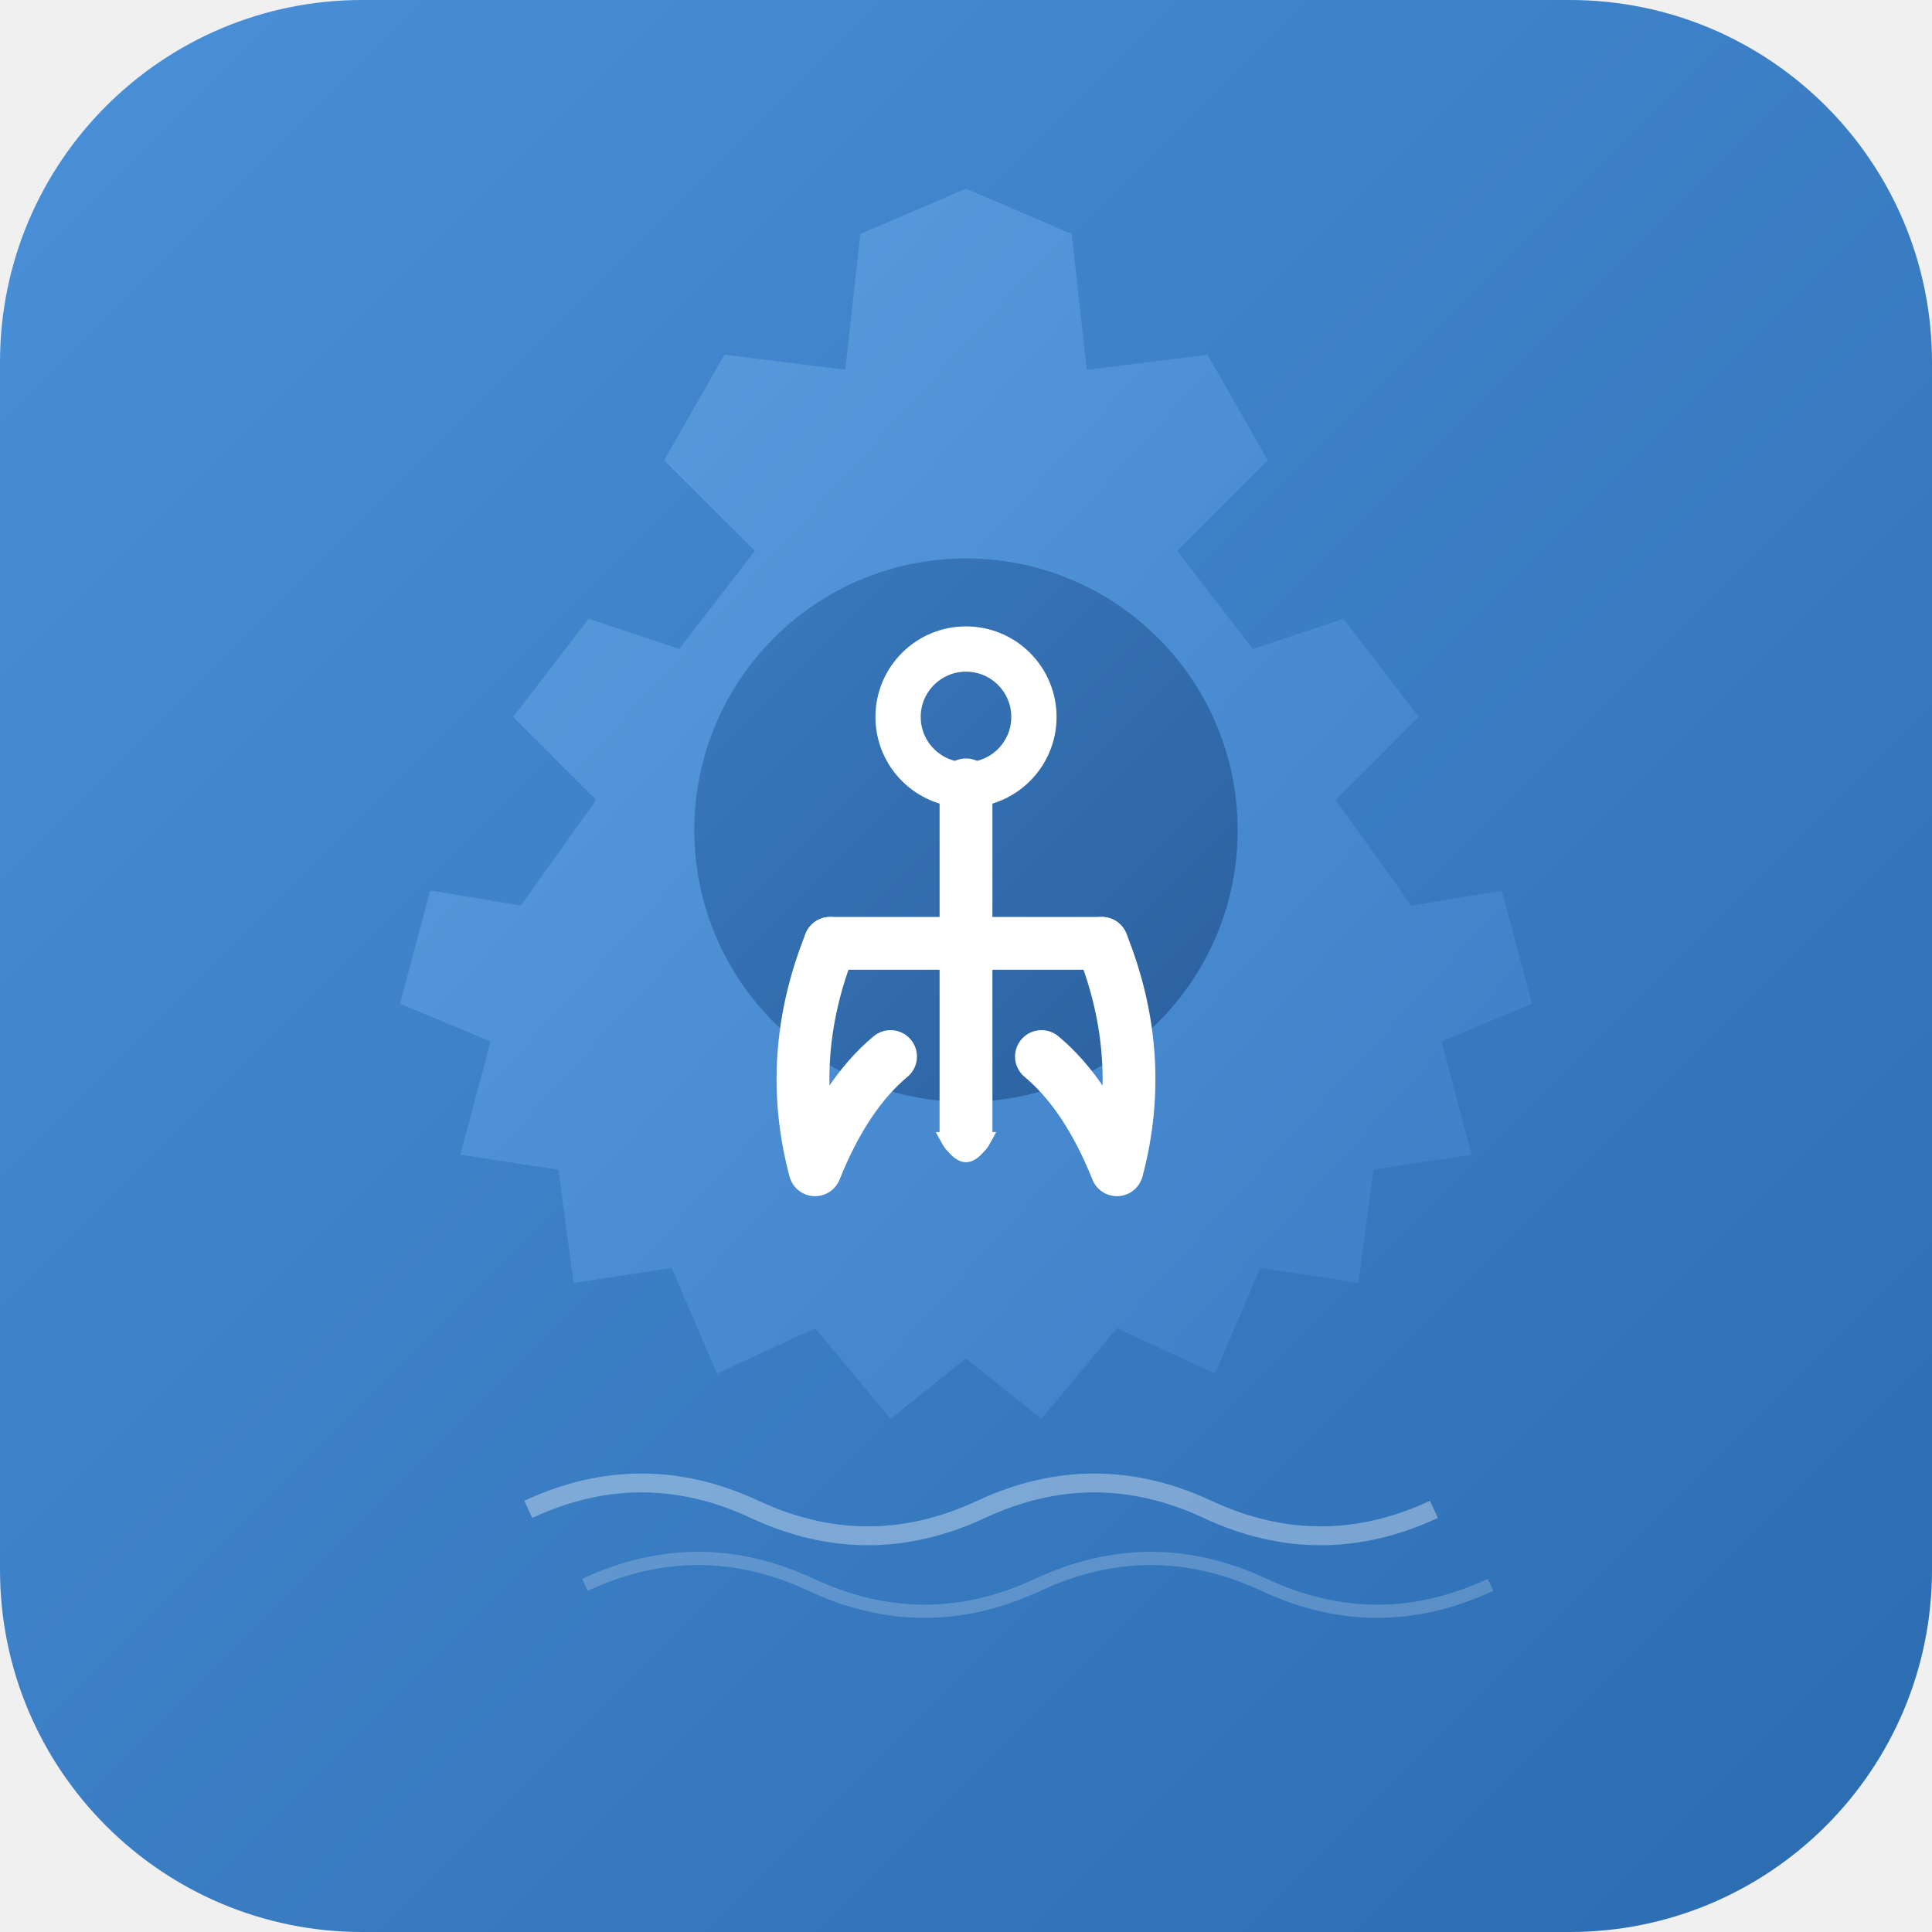
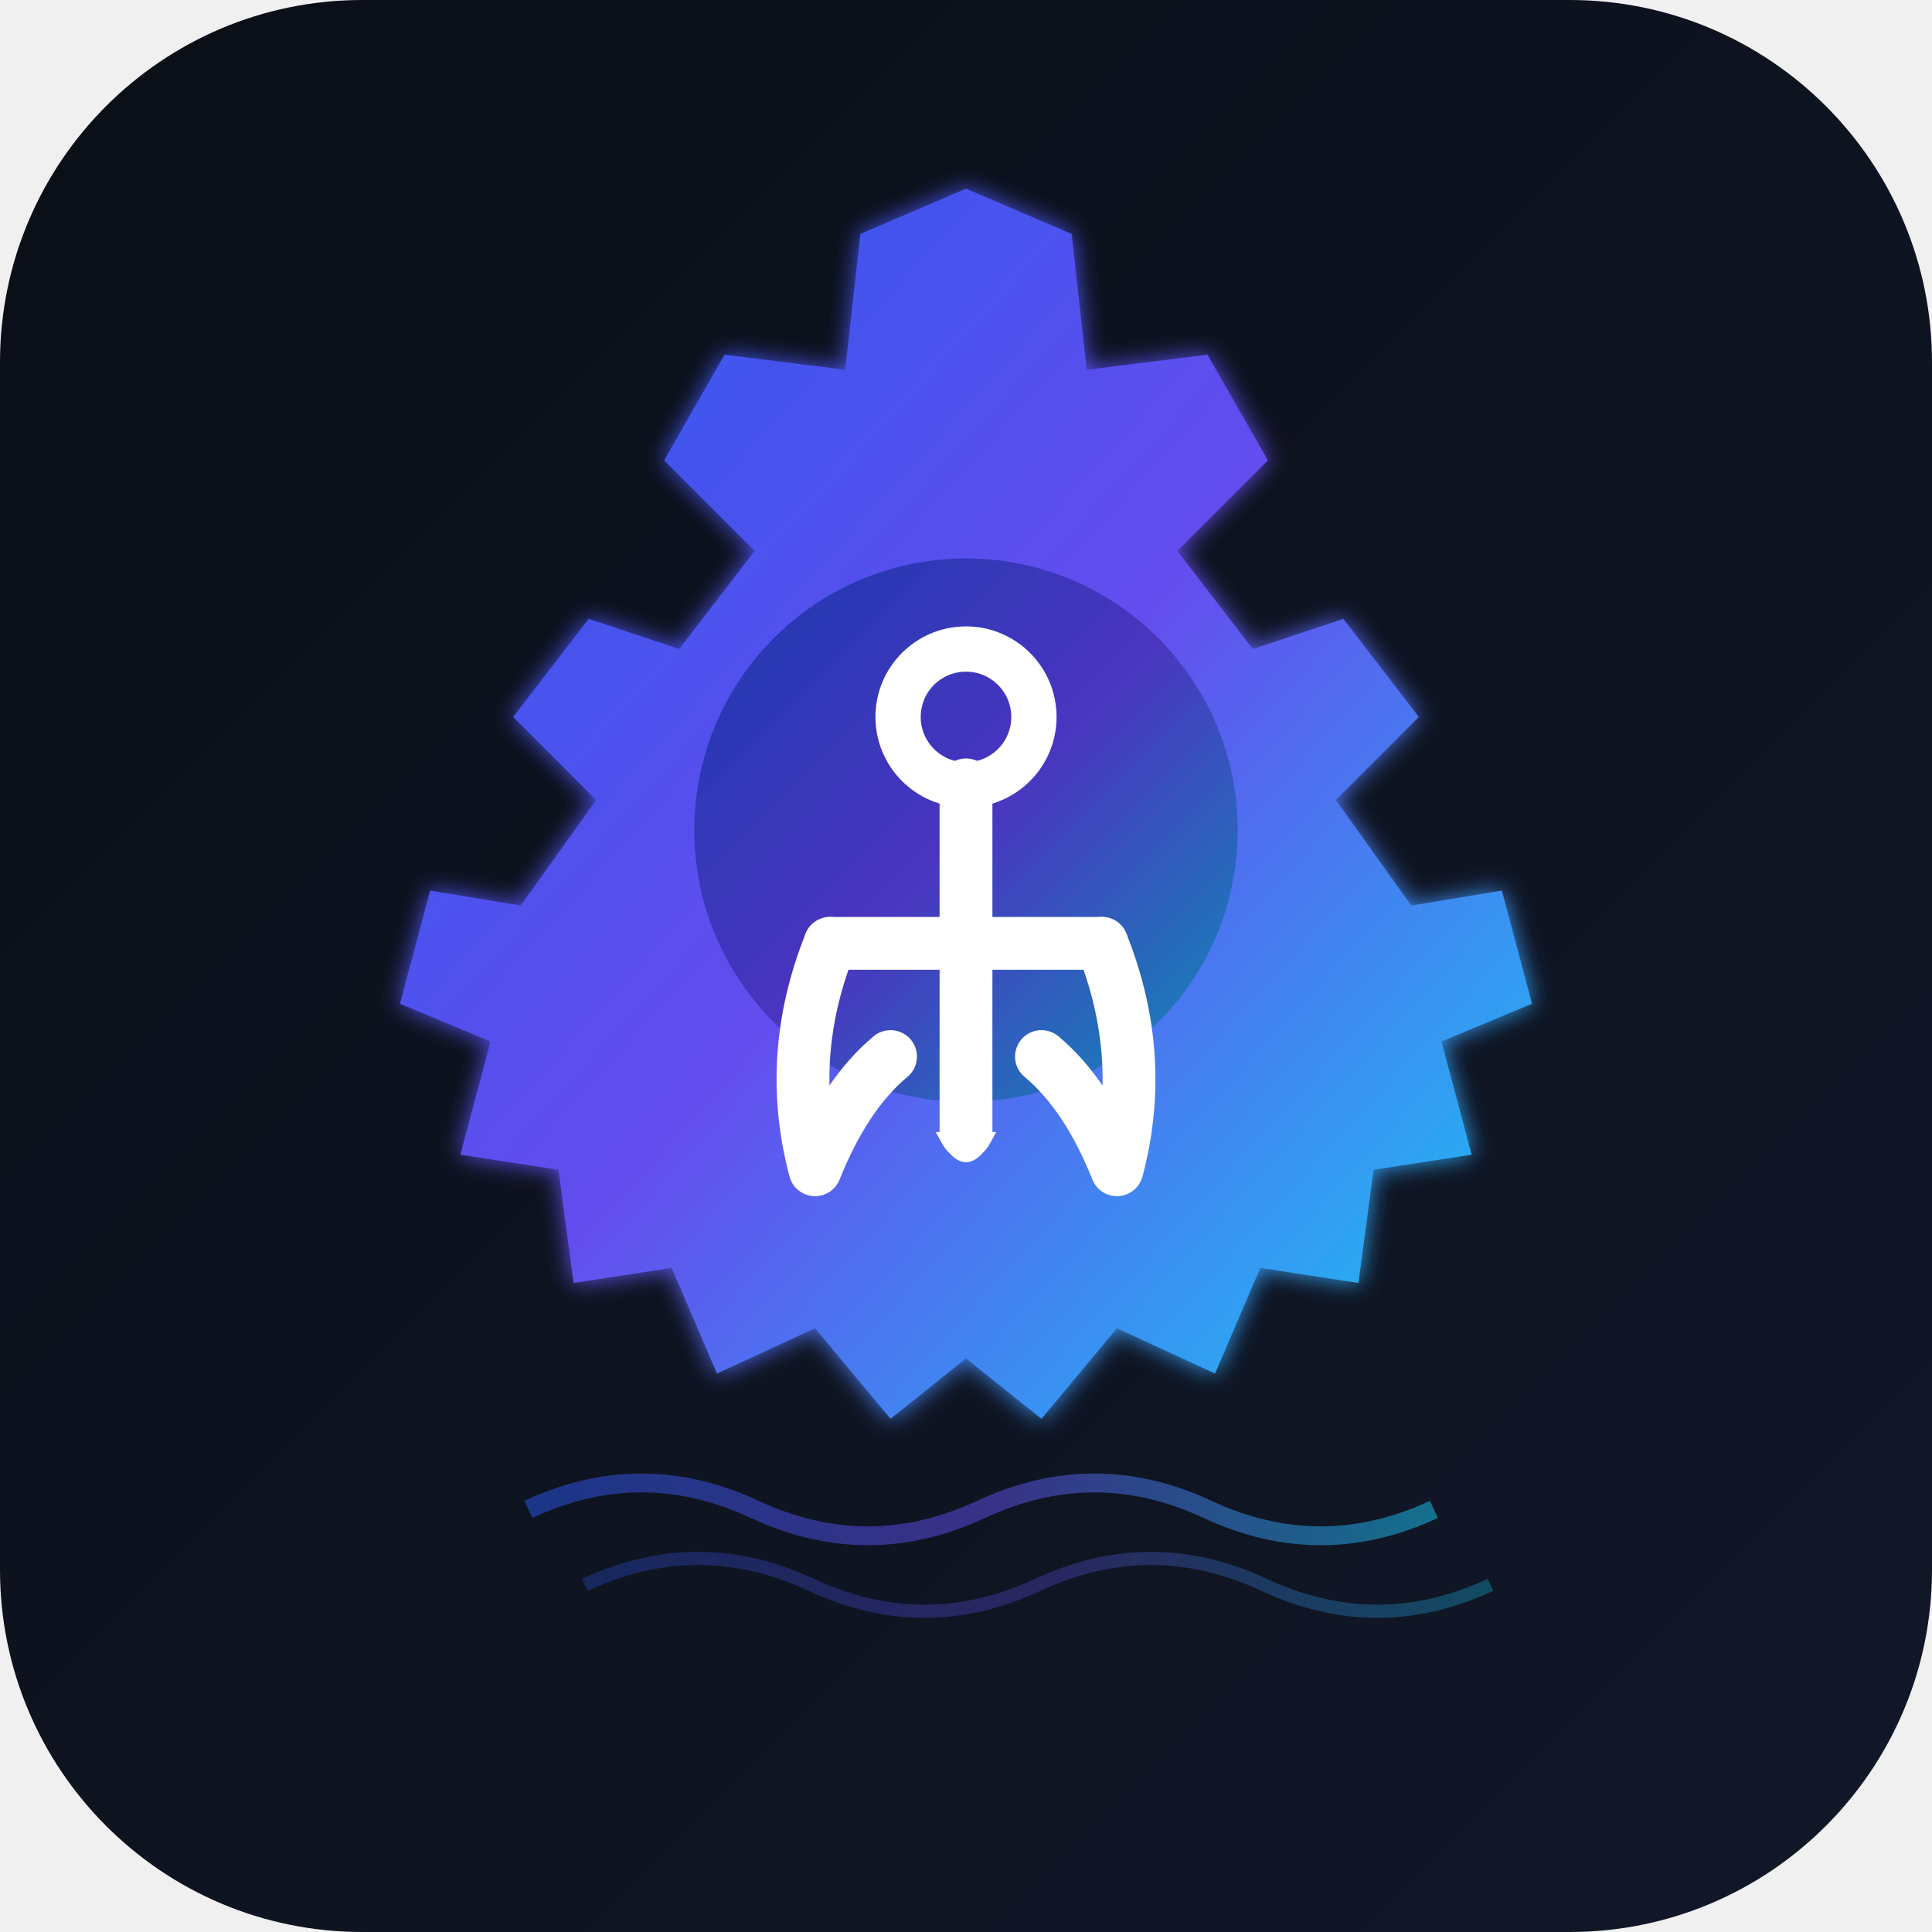
<svg xmlns="http://www.w3.org/2000/svg" viewBox="0 0 512 512" width="512" height="512">
  <defs>
-     <linearGradient id="bg" x1="0%" y1="0%" x2="100%" y2="100%">
-       <stop offset="0%" stop-color="#4A90D9" />
-       <stop offset="100%" stop-color="#2B6CB0" />
+     <linearGradient id="bgGrad" x1="0%" y1="0%" x2="100%" y2="100%">
+       <stop offset="0%" stop-color="#0A0E17" />
+       <stop offset="100%" stop-color="#121829" />
    </linearGradient>
-     <linearGradient id="gear" x1="0%" y1="0%" x2="100%" y2="100%">
-       <stop offset="0%" stop-color="#5DA0E0" />
-       <stop offset="100%" stop-color="#3B7CC5" />
+     <linearGradient id="gearGrad" x1="0%" y1="0%" x2="100%" y2="100%">
+       <stop offset="0%" stop-color="#2859EE" />
+       <stop offset="50%" stop-color="#644DEE" />
+       <stop offset="100%" stop-color="#17C9F4" />
    </linearGradient>
-     <linearGradient id="inner" x1="0%" y1="0%" x2="100%" y2="100%">
-       <stop offset="0%" stop-color="#3A7BBF" />
-       <stop offset="100%" stop-color="#2B5F9E" />
+     <linearGradient id="innerGrad" x1="0%" y1="0%" x2="100%" y2="100%">
+       <stop offset="0%" stop-color="#1A3AAF" />
+       <stop offset="50%" stop-color="#4A35C0" />
+       <stop offset="100%" stop-color="#0E8FB8" />
    </linearGradient>
+     <linearGradient id="accentGrad" x1="0%" y1="0%" x2="100%" y2="0%">
+       <stop offset="0%" stop-color="#2859EE" />
+       <stop offset="50%" stop-color="#644DEE" />
+       <stop offset="100%" stop-color="#17C9F4" />
+     </linearGradient>
+     <filter id="glow">
+       <feGaussianBlur stdDeviation="3" result="blur" />
+       <feMerge>
+         <feMergeNode in="blur" />
+         <feMergeNode in="SourceGraphic" />
+       </feMerge>
+     </filter>
  </defs>
-   <rect width="512" height="512" rx="96" fill="url(#bg)" />
-   <g transform="translate(256,220)">
-     <path d="       M 0,-170 L 28,-158 L 32,-122 L 64,-126 L 80,-98 L 56,-74 L 76,-48 L 100,-56 L 120,-30 L 98,-8 L 118,20 L 142,16 L 150,46 L 126,56 L 134,86 L 108,90 L 104,120 L 78,116 L 66,144 L 40,132 L 20,156 L 0,140 L -20,156 L -40,132 L -66,144 L -78,116 L -104,120 L -108,90 L -134,86 L -126,56 L -150,46 L -142,16 L -118,20 L -98,-8 L -120,-30 L -100,-56 L -76,-48 L -56,-74 L -80,-98 L -64,-126 L -32,-122 L -28,-158 Z     " fill="url(#gear)" />
-     <circle cx="0" cy="0" r="72" fill="url(#inner)" />
+   <rect width="512" height="512" rx="96" fill="url(#bgGrad)" />
+   <g transform="translate(256,220)" filter="url(#glow)">
+     <path d="       M 0,-170 L 28,-158 L 32,-122 L 64,-126 L 80,-98 L 56,-74 L 76,-48 L 100,-56 L 120,-30 L 98,-8 L 118,20 L 142,16 L 150,46 L 126,56 L 134,86 L 108,90 L 104,120 L 78,116 L 66,144 L 40,132 L 20,156 L 0,140 L -20,156 L -40,132 L -66,144 L -78,116 L -104,120 L -108,90 L -134,86 L -126,56 L -150,46 L -142,16 L -118,20 L -98,-8 L -120,-30 L -100,-56 L -76,-48 L -56,-74 L -80,-98 L -64,-126 L -32,-122 L -28,-158 Z     " fill="url(#gearGrad)" />
+     <circle cx="0" cy="0" r="72" fill="url(#innerGrad)" />
    <g fill="none" stroke="#FFFFFF" stroke-width="14" stroke-linecap="round" stroke-linejoin="round">
      <circle cx="0" cy="-30" r="18" stroke-width="12" />
      <line x1="0" y1="-12" x2="0" y2="80" />
      <line x1="-36" y1="30" x2="36" y2="30" />
      <path d="M -36 30 Q -48 60 -40 90 Q -32 70 -20 60" />
      <path d="M 36 30 Q 48 60 40 90 Q 32 70 20 60" />
    </g>
    <path d="M -8 80 Q 0 96 8 80" fill="#FFFFFF" stroke="none" />
  </g>
-   <path d="M 140 400 Q 170 386 200 400 Q 230 414 260 400 Q 290 386 320 400 Q 350 414 380 400" fill="none" stroke="#FFFFFF" stroke-width="5" opacity="0.35" />
-   <path d="M 155 420 Q 185 406 215 420 Q 245 434 275 420 Q 305 406 335 420 Q 365 434 395 420" fill="none" stroke="#FFFFFF" stroke-width="3.5" opacity="0.2" />
+   <path d="M 140 400 Q 170 386 200 400 Q 230 414 260 400 Q 290 386 320 400 Q 350 414 380 400" fill="none" stroke="url(#accentGrad)" stroke-width="5" opacity="0.5" />
+   <path d="M 155 420 Q 185 406 215 420 Q 245 434 275 420 Q 305 406 335 420 Q 365 434 395 420" fill="none" stroke="url(#accentGrad)" stroke-width="3.5" opacity="0.3" />
</svg>
